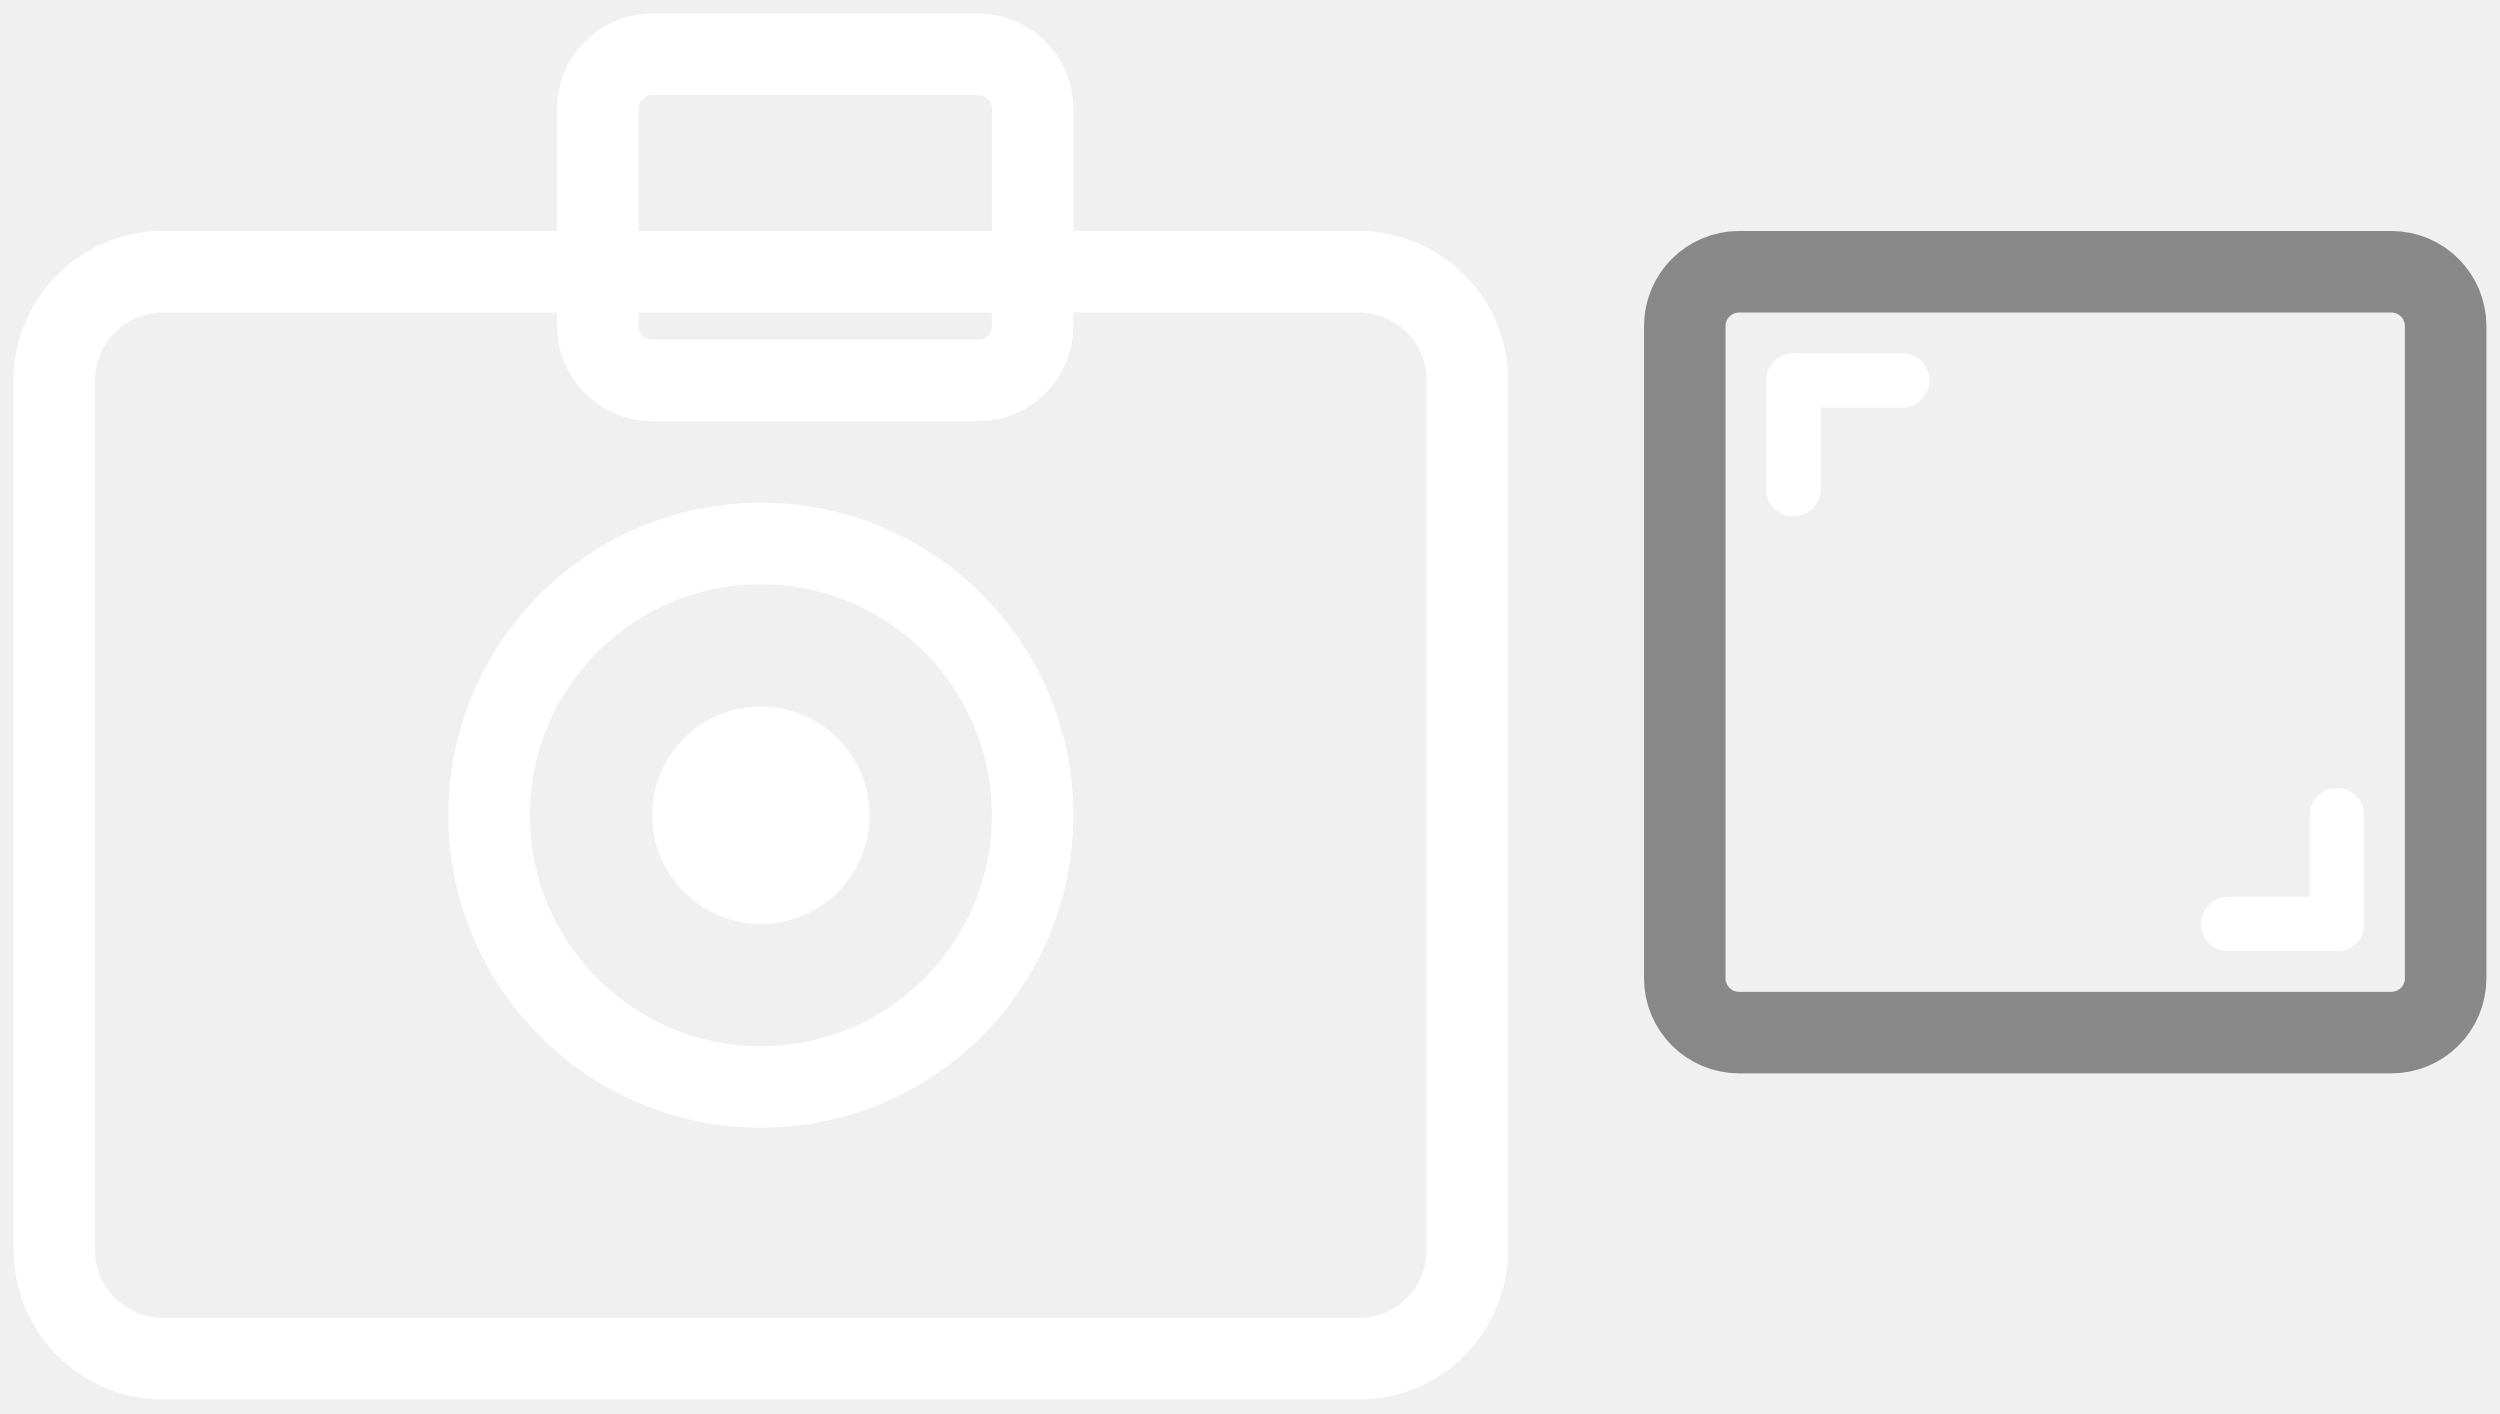
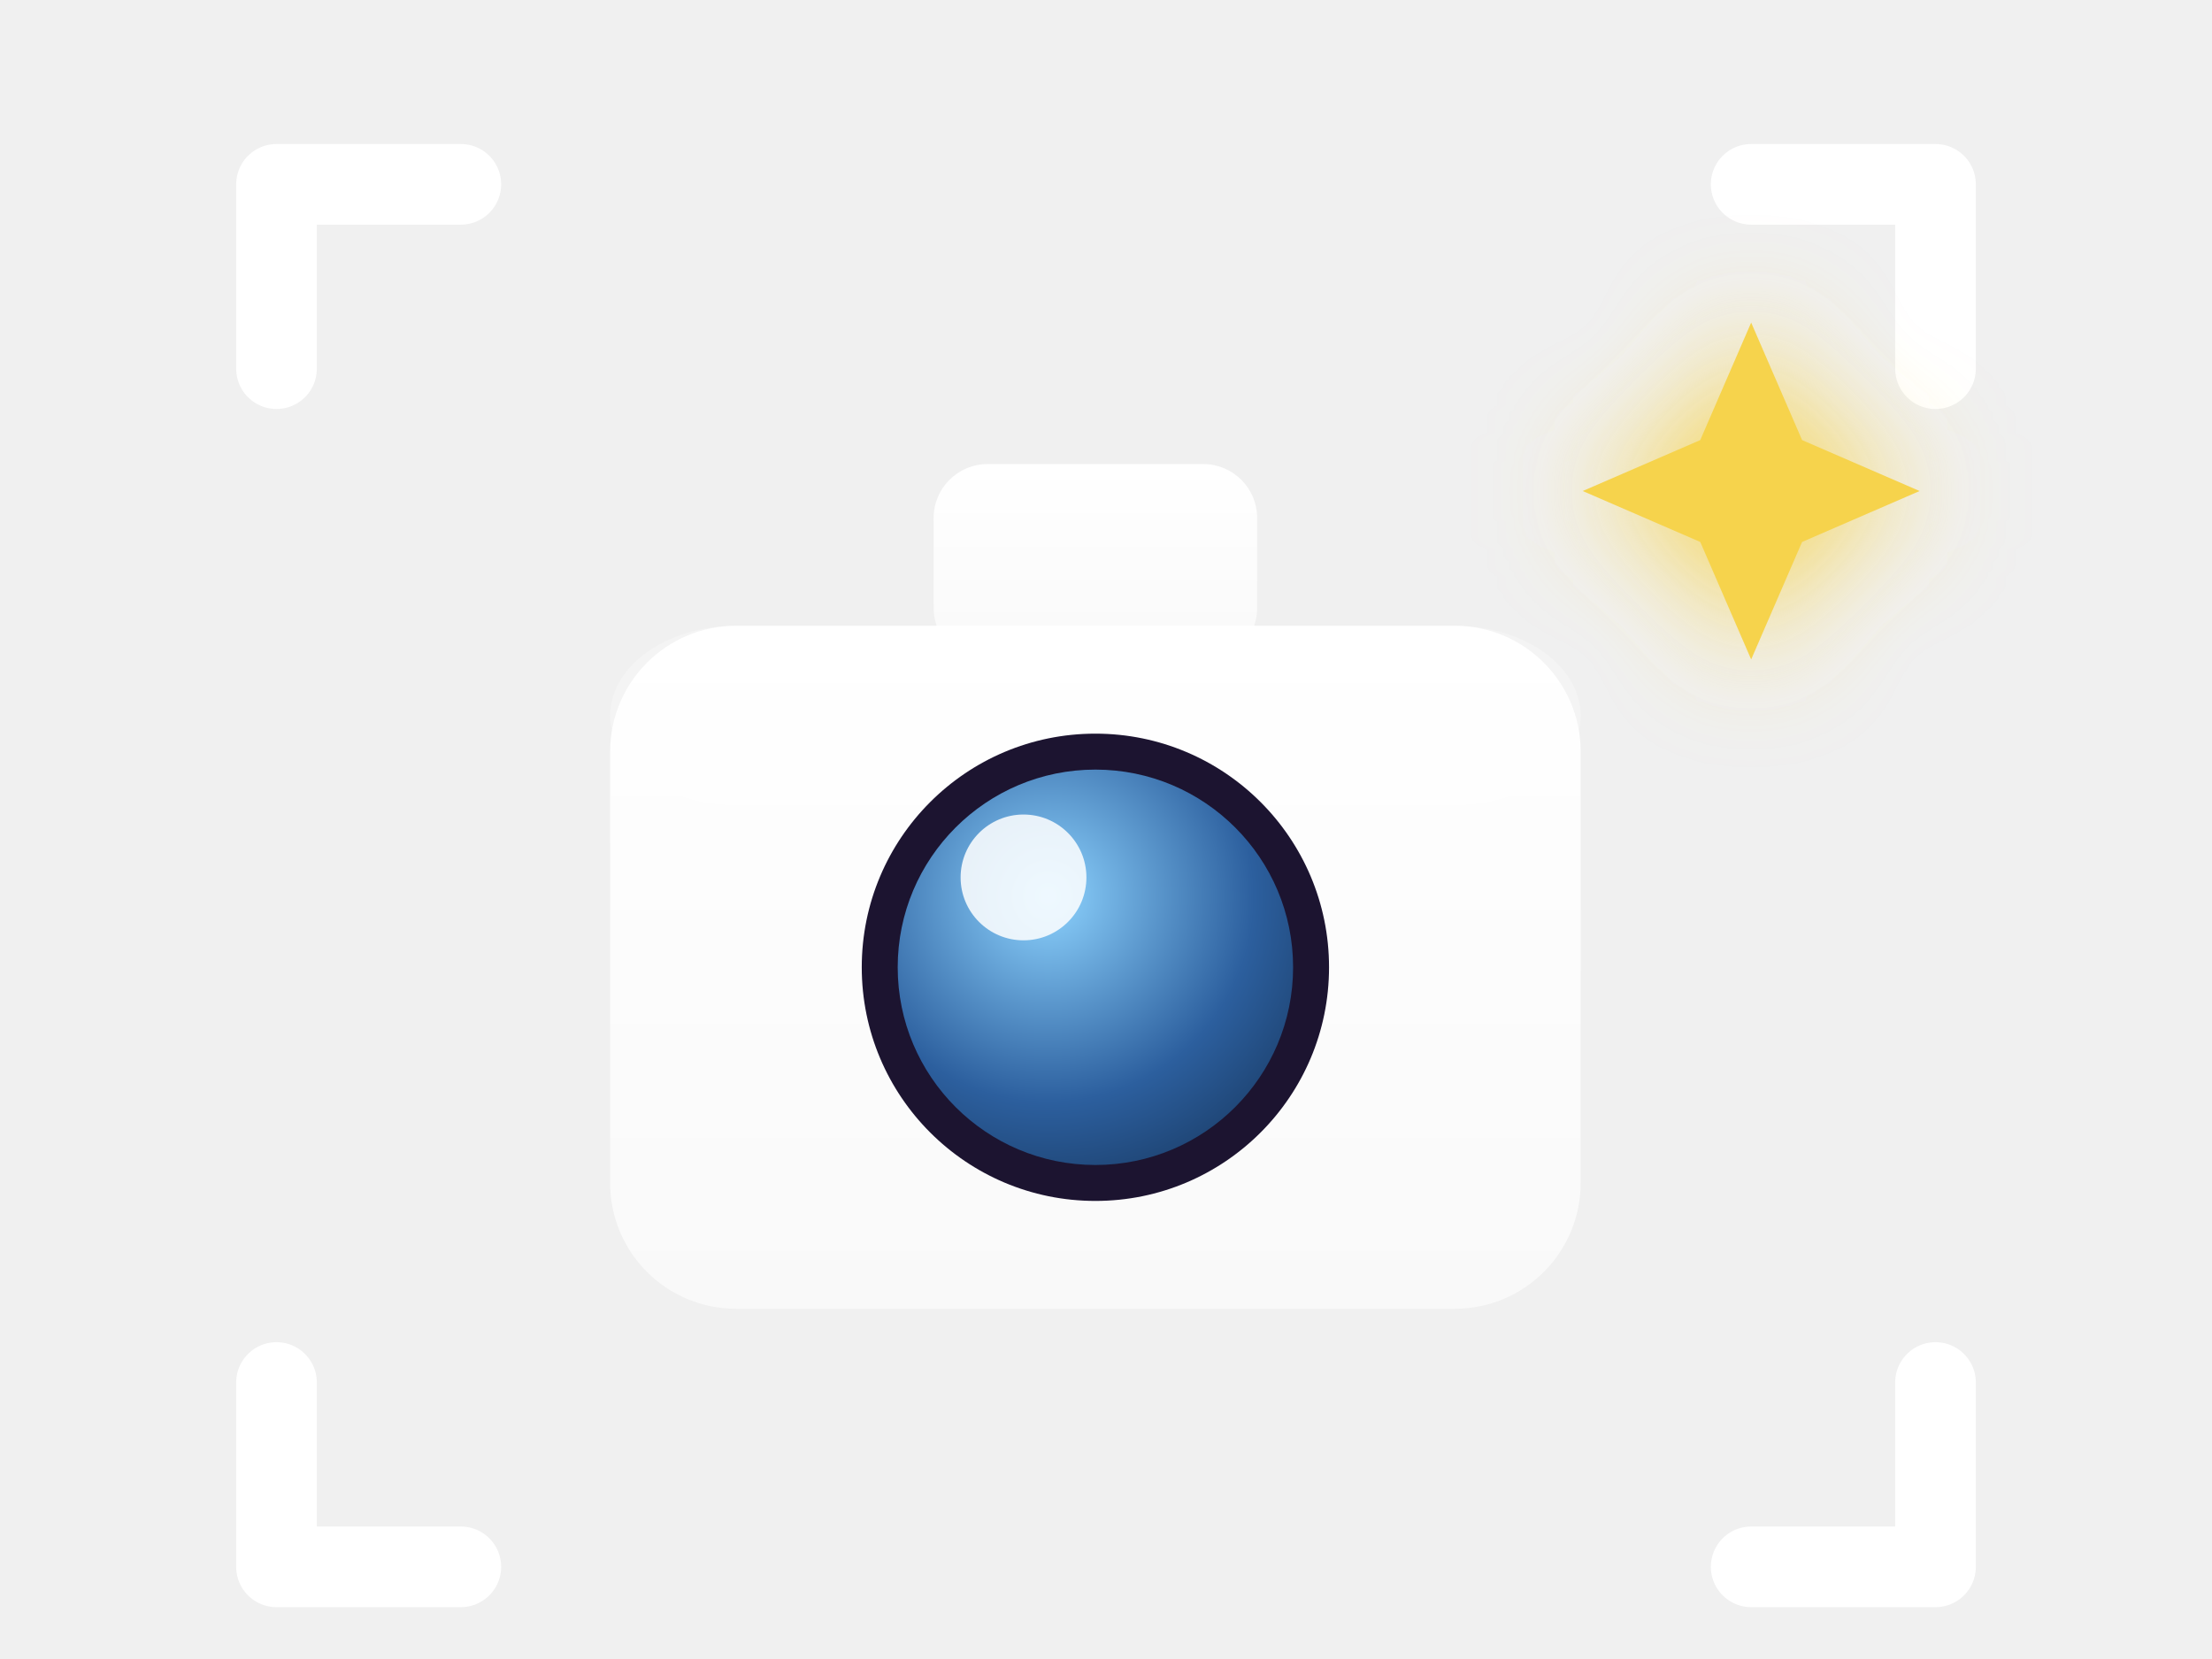
- <svg xmlns="http://www.w3.org/2000/svg" viewBox="0 0 92 52" stroke-width="0.5" stroke="#fff" fill="#fff">
-   <rect x="2" y="10" width="52" height="40" rx="4" fill="none" stroke="#ffffff" stroke-width="3" />
-   <rect x="22" y="2" width="16" height="12" rx="2" fill="none" stroke="#ffffff" stroke-width="3" />
-   <circle cx="28" cy="30" r="10" fill="none" stroke="#ffffff" stroke-width="3" />
-   <circle cx="28" cy="30" r="4" fill="#ffffff" stroke="none" />
-   <rect x="62" y="10" width="28" height="28" rx="2" fill="none" stroke="#888888" stroke-width="3" />
-   <line x1="66" y1="14" x2="70" y2="14" stroke="#ffffff" stroke-width="2" stroke-linecap="round" />
-   <line x1="66" y1="14" x2="66" y2="18" stroke="#ffffff" stroke-width="2" stroke-linecap="round" />
-   <line x1="86" y1="34" x2="82" y2="34" stroke="#ffffff" stroke-width="2" stroke-linecap="round" />
-   <line x1="86" y1="34" x2="86" y2="30" stroke="#ffffff" stroke-width="2" stroke-linecap="round" />
+ <svg xmlns="http://www.w3.org/2000/svg" viewBox="0 0 96 72">
+   <defs>
+     <linearGradient id="pgb" x1="0" y1="0" x2="0" y2="1">
+       <stop stop-color="#ffffff" />
+       <stop offset="1" stop-color="#ffffff" stop-opacity="0.6" />
+     </linearGradient>
+     <radialGradient id="lns" cx="0.38" cy="0.32" r="0.95">
+       <stop stop-color="#8ed4ff" />
+       <stop offset="0.55" stop-color="#2c5f9e" />
+       <stop offset="1" stop-color="#122c4d" />
+     </radialGradient>
+     <filter id="glow" x="-80%" y="-80%" width="260%" height="260%">
+       <feGaussianBlur stdDeviation="3" />
+     </filter>
+   </defs>
+   <path d="M12 16 v-8 h8" fill="none" stroke="#ffffff" stroke-width="3.5" stroke-linecap="round" stroke-linejoin="round" />
+   <path d="M76 8 h8 v8" fill="none" stroke="#ffffff" stroke-width="3.5" stroke-linecap="round" stroke-linejoin="round" />
+   <path d="M84 60 v8 h-8" fill="none" stroke="#ffffff" stroke-width="3.5" stroke-linecap="round" stroke-linejoin="round" />
+   <path d="M20 68 h-8 v-8" fill="none" stroke="#ffffff" stroke-width="3.5" stroke-linecap="round" stroke-linejoin="round" />
+   <g transform="translate(14 10) scale(0.78)">
+     <rect x="34" y="13" width="18" height="11" rx="3" fill="url(#pgb)" />
+     <rect x="16" y="22" width="54" height="38" rx="7" fill="url(#pgb)" />
+     <rect x="16" y="22" width="54" height="10" rx="7" fill="#ffffff" opacity="0.25" />
+     <circle cx="43" cy="41" r="13" fill="#1c1430" />
+     <circle cx="43" cy="41" r="11" fill="url(#lns)" />
+     <circle cx="39" cy="36" r="3.5" fill="#ffffff" opacity="0.85" />
+   </g>
+   <path transform="translate(76 14) scale(0.85)" d="M0 0 l2.6 6 6 2.6 -6 2.6 -2.6 6 -2.6 -6 -6 -2.6 6 -2.6 Z" fill="#f6d34c" filter="url(#glow)" />
+   <path transform="translate(76 14) scale(0.85)" d="M0 0 l2.6 6 6 2.6 -6 2.6 -2.6 6 -2.6 -6 -6 -2.6 6 -2.6 Z" fill="#f6d34c" />
</svg>
